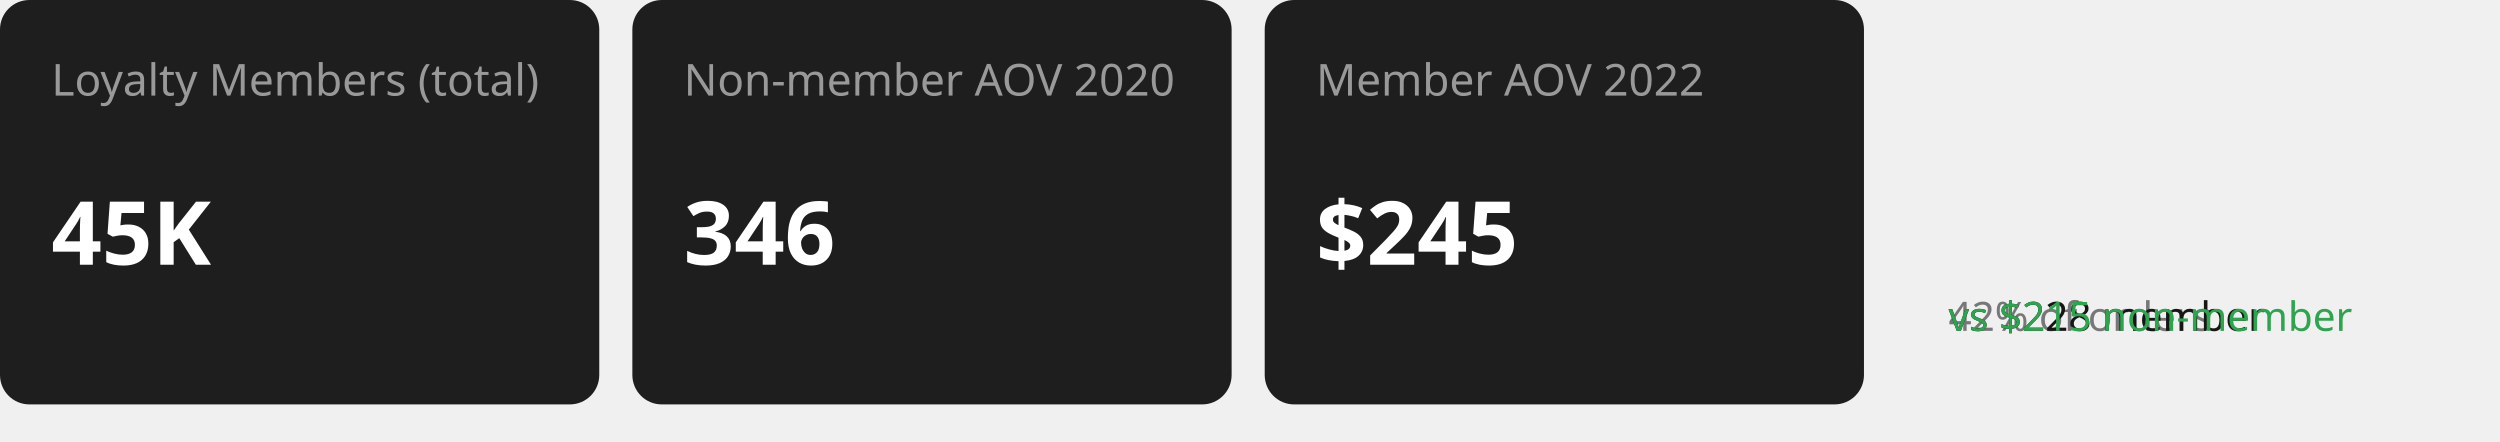
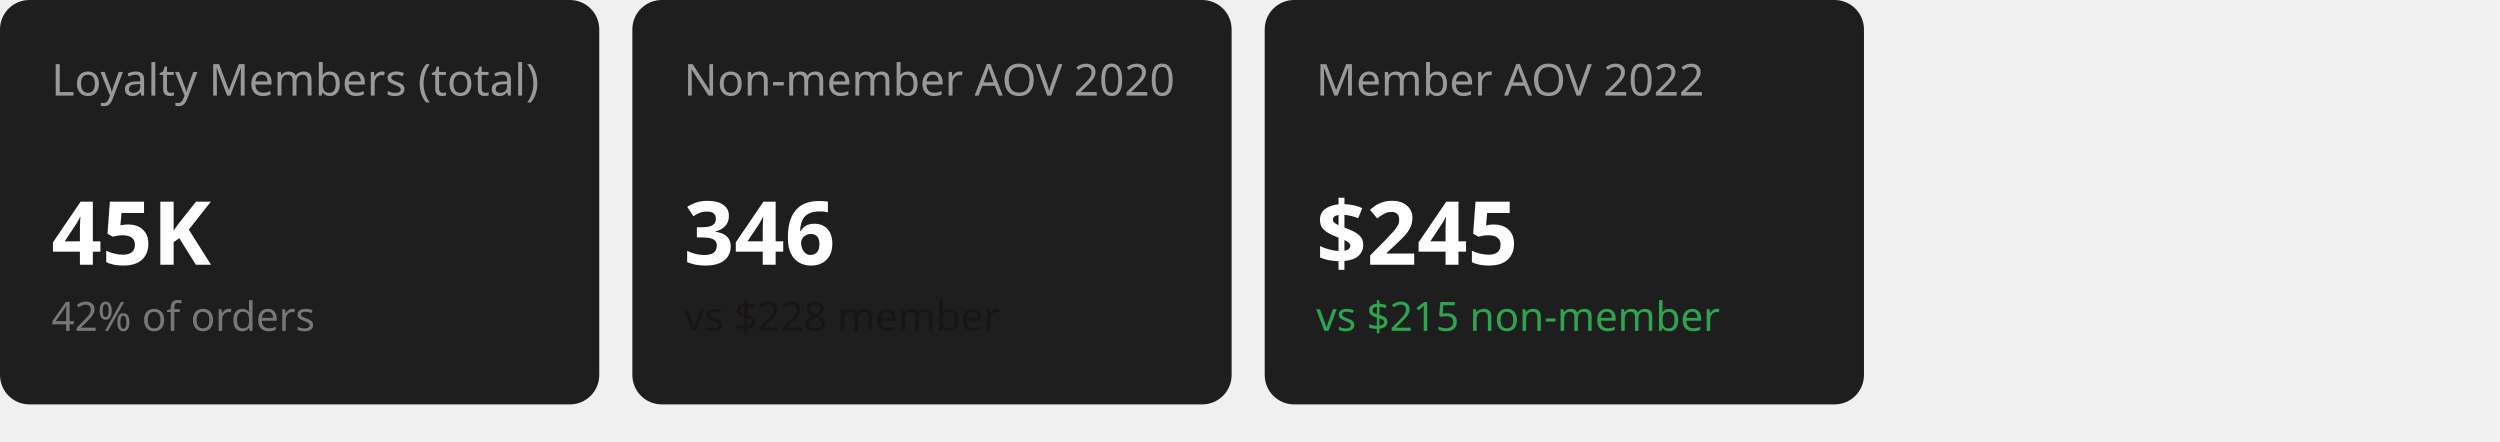
<svg xmlns="http://www.w3.org/2000/svg" width="100%" viewBox="0 0 680 120" role="img">
  <rect x="0" y="0" width="163" height="110" rx="8" fill="#1e1e1e" />
  <text x="14" y="26" font-family="sans-serif" font-size="12" fill="#999">Loyalty Members (total)</text>
  <text x="14" y="72" font-family="sans-serif" font-size="24" font-weight="600" fill="#ffffff">45K</text>
-   <text x="530" y="90" font-family="sans-serif" font-size="11" fill="#777">42% of orders</text>
+   <text x="14" y="90" font-family="sans-serif" font-size="11" fill="#777">42% of orders</text>
  <rect x="172" y="0" width="163" height="110" rx="8" fill="#1e1e1e" />
  <text x="186" y="26" font-family="sans-serif" font-size="12" fill="#999">Non-member AOV 2020</text>
  <text x="186" y="72" font-family="sans-serif" font-size="24" font-weight="600" fill="#ffffff">346</text>
-   <text x="530" y="90" font-family="sans-serif" font-size="11" fill="#171515">vs $228 member</text>
+   <text x="186" y="90" font-family="sans-serif" font-size="11" fill="#171515">vs $228 member</text>
  <rect x="344" y="0" width="163" height="110" rx="8" fill="#1e1e1e" />
  <text x="358" y="26" font-family="sans-serif" font-size="12" fill="#999">Member AOV 2022</text>
  <text x="358" y="72" font-family="sans-serif" font-size="24" font-weight="600" fill="#ffffff">$245</text>
-   <text x="530" y="90" font-family="sans-serif" font-size="11" fill="#2DA44E">vs $215 non-member</text>
+   <text x="358" y="90" font-family="sans-serif" font-size="11" fill="#2DA44E">vs $215 non-member</text>
</svg>
